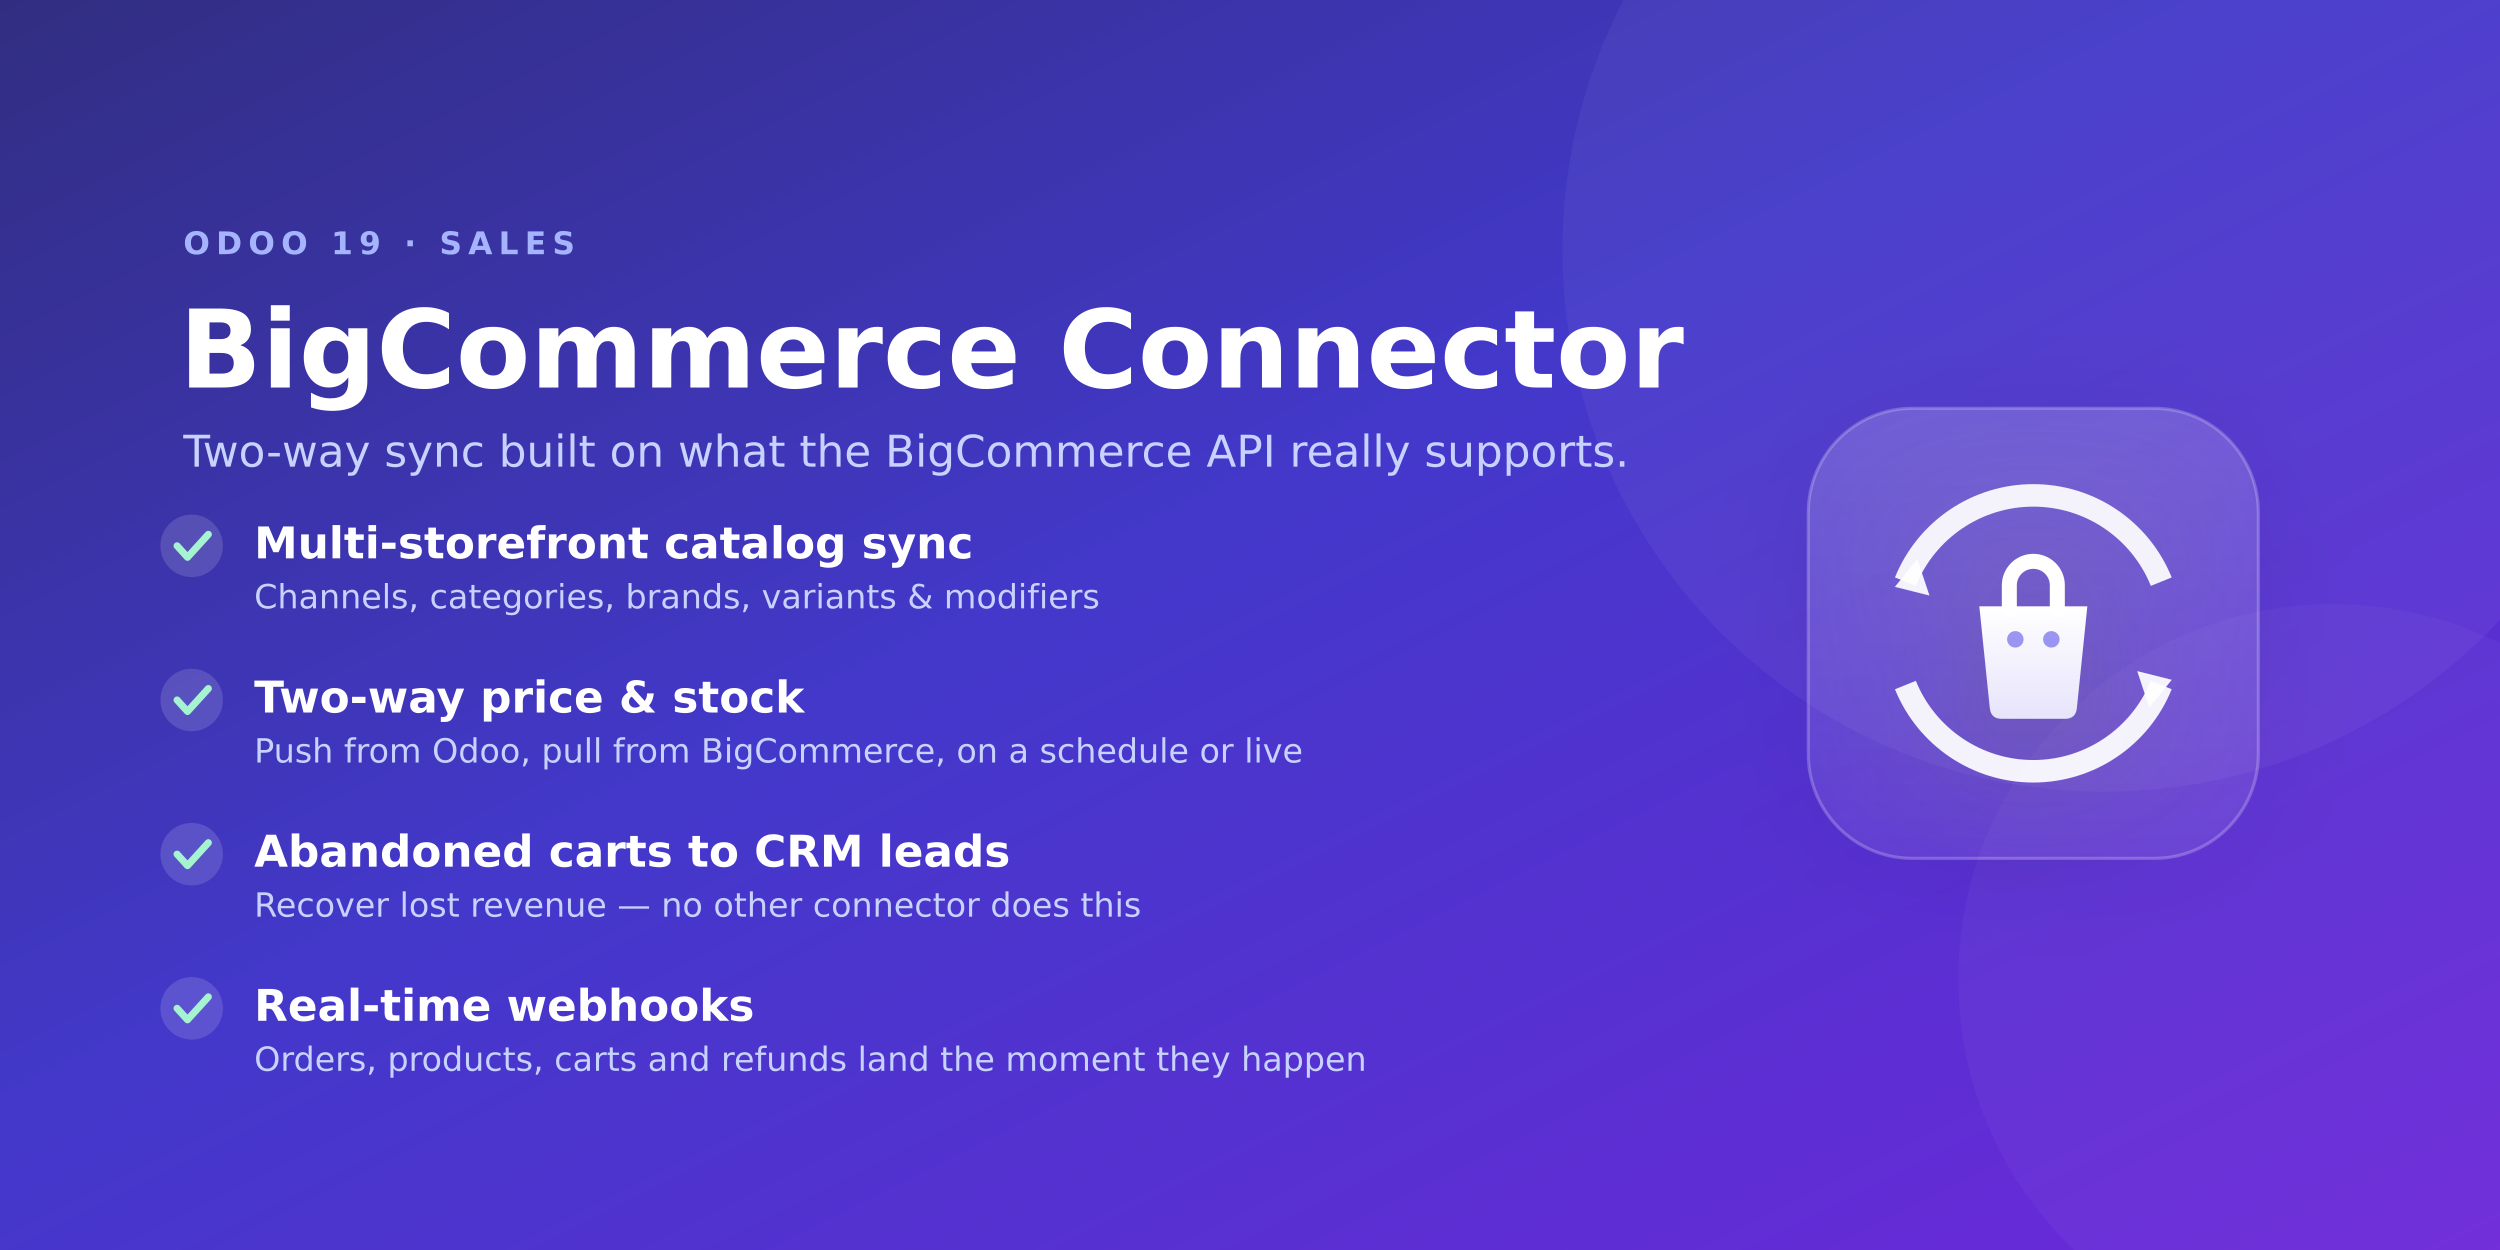
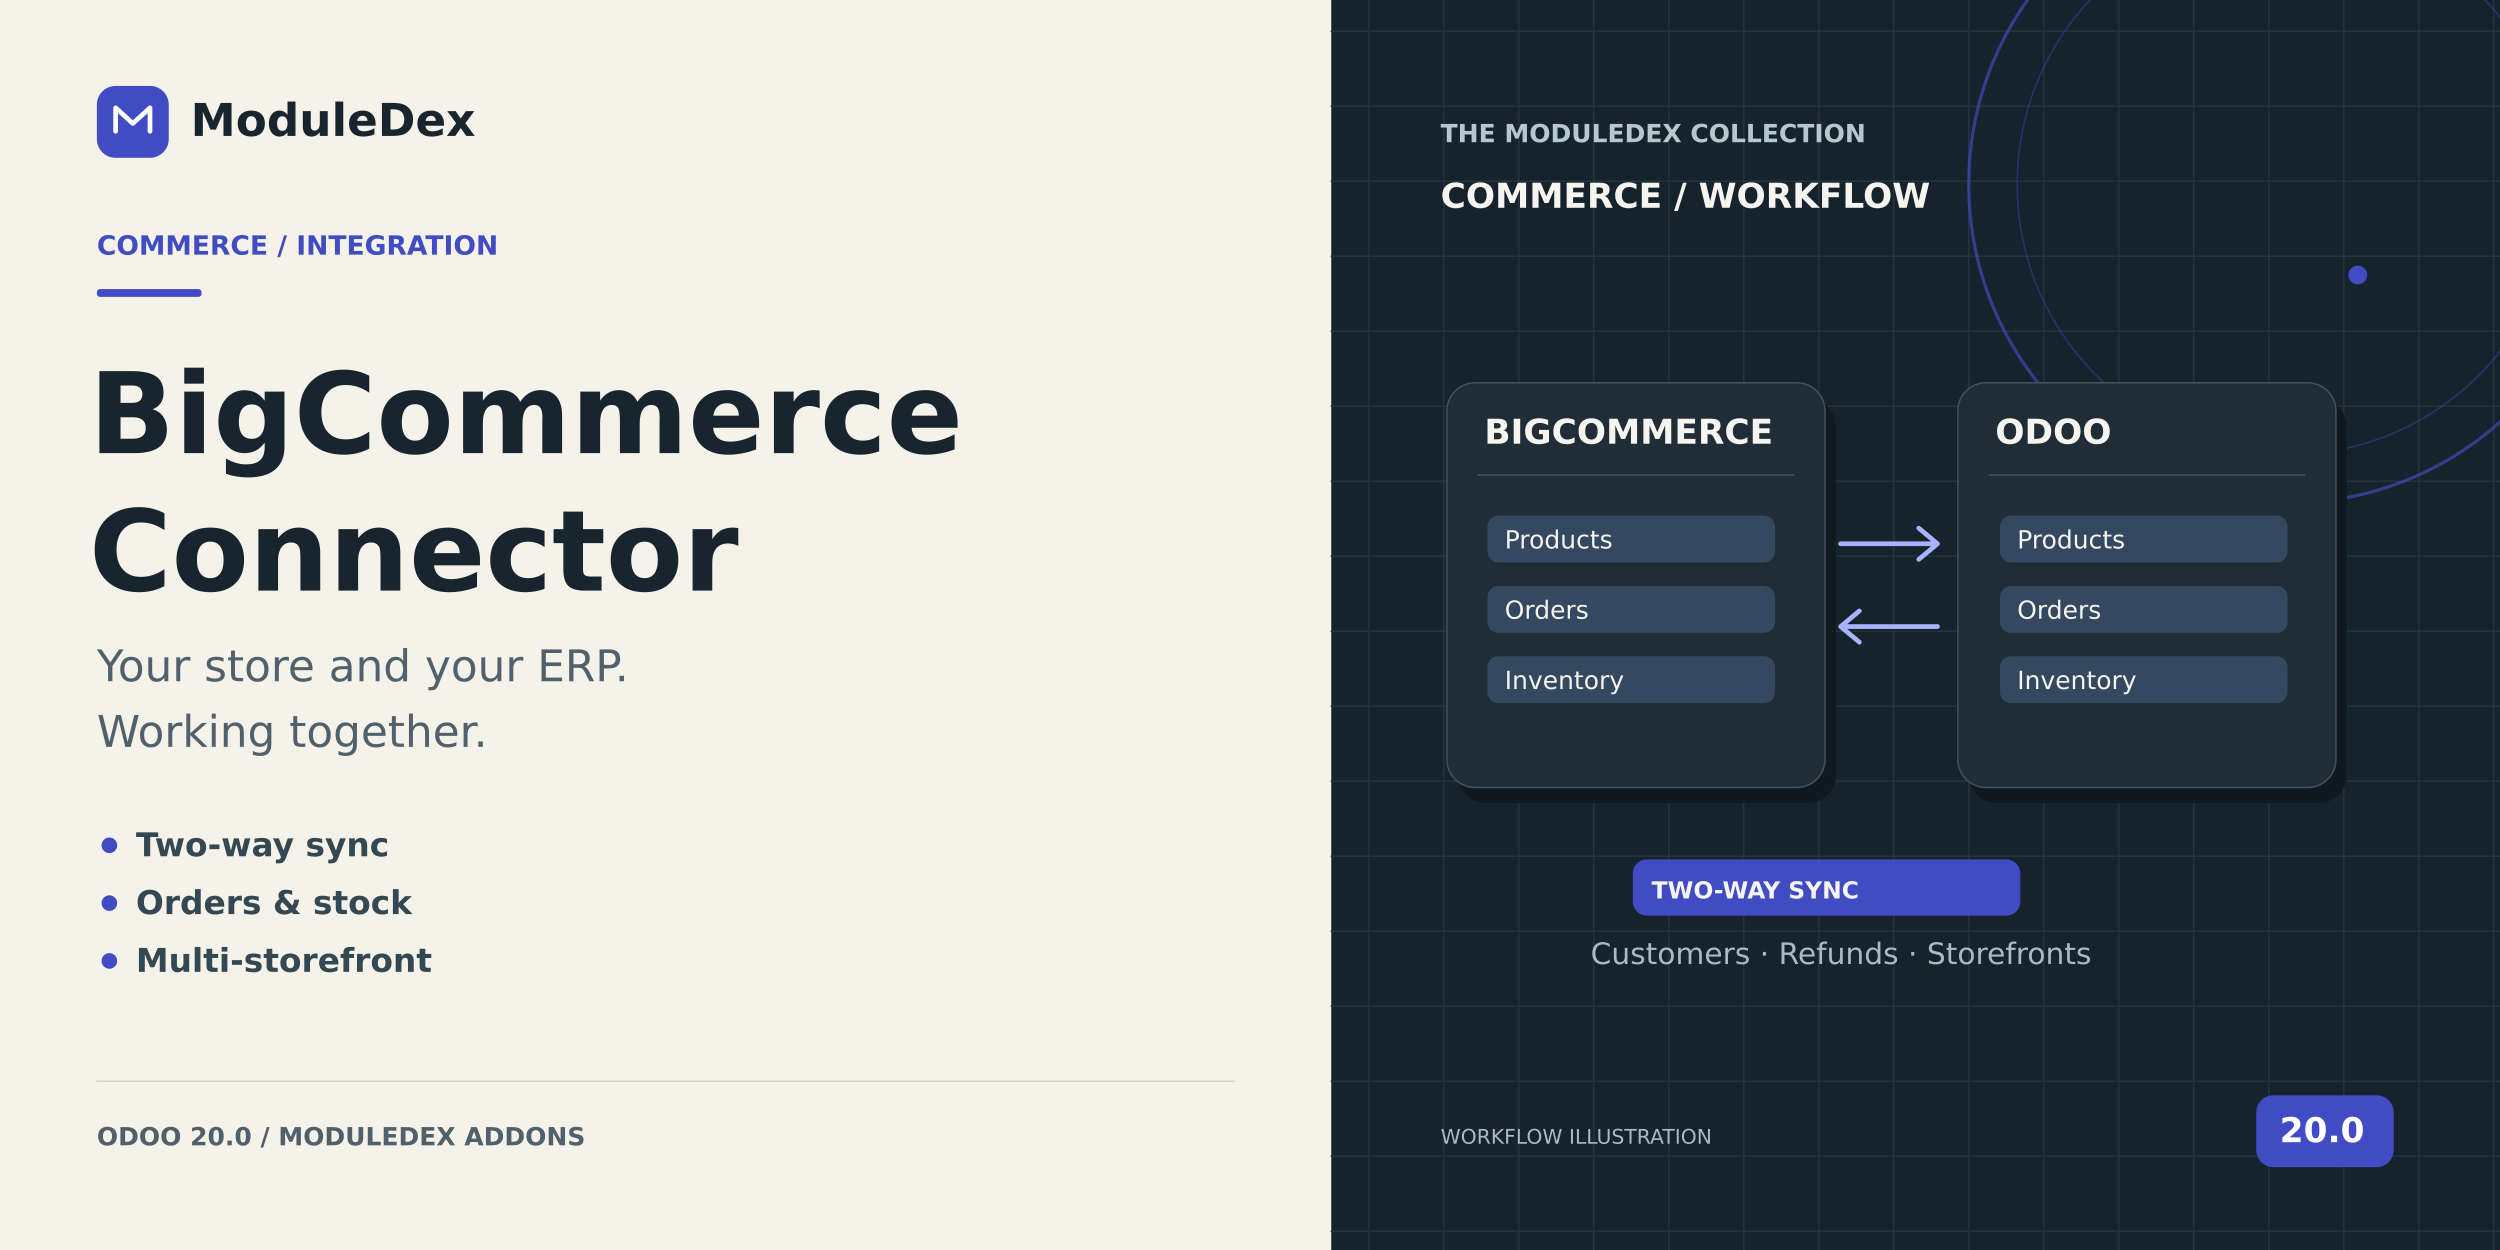
- <svg xmlns="http://www.w3.org/2000/svg" width="1200" height="600" viewBox="0 0 1200 600">
-   <defs>
-     <linearGradient id="bg" x1="0" y1="0" x2="1" y2="1">
-       <stop offset="0%" stop-color="#312E81" />
-       <stop offset="45%" stop-color="#4338CA" />
-       <stop offset="100%" stop-color="#6D28D9" />
-     </linearGradient>
-     <linearGradient id="card" x1="0" y1="0" x2="0" y2="1">
-       <stop offset="0%" stop-color="#FFFFFF" stop-opacity="0.16" />
-       <stop offset="100%" stop-color="#FFFFFF" stop-opacity="0.06" />
-     </linearGradient>
-     <linearGradient id="bagFade" x1="0" y1="0" x2="0" y2="1">
-       <stop offset="0%" stop-color="#FFFFFF" />
-       <stop offset="100%" stop-color="#E7E4FB" />
-     </linearGradient>
-     <filter id="glow" x="-50%" y="-50%" width="200%" height="200%">
-       <feDropShadow dx="0" dy="10" stdDeviation="26" flood-color="#0F0B2E" flood-opacity="0.45" />
-     </filter>
-   </defs>
-   <rect width="1200" height="600" fill="url(#bg)" />
-   <circle cx="1010" cy="120" r="260" fill="#FFFFFF" fill-opacity="0.045" />
-   <circle cx="1120" cy="470" r="180" fill="#FFFFFF" fill-opacity="0.035" />
-   <text x="88" y="122" font-family="DejaVu Sans" font-size="15" font-weight="bold" fill="#A5B4FC" letter-spacing="3">ODOO 19  ·  SALES</text>
-   <text x="86" y="186" font-family="DejaVu Sans" font-size="52" font-weight="bold" fill="#FFFFFF">BigCommerce Connector</text>
-   <text x="88" y="224" font-family="DejaVu Sans" font-size="21" fill="#C7D2FE">
-     Two-way sync built on what the BigCommerce API really supports.
-   </text>
-   <g>
-     <circle cx="92" cy="262" r="15" fill="#FFFFFF" fill-opacity="0.14" />
-     <path d="M 85,262 l 5,5.5 l 10,-11" fill="none" stroke="#A5F3D0" stroke-width="3.4" stroke-linecap="round" stroke-linejoin="round" />
-     <text x="122" y="268" font-family="DejaVu Sans" font-size="21" font-weight="bold" fill="#FFFFFF">Multi-storefront catalog sync</text>
-     <text x="122" y="292" font-family="DejaVu Sans" font-size="16" fill="#C7D2FE">Channels, categories, brands, variants &amp; modifiers</text>
-   </g>
-   <g>
-     <circle cx="92" cy="336" r="15" fill="#FFFFFF" fill-opacity="0.14" />
-     <path d="M 85,336 l 5,5.5 l 10,-11" fill="none" stroke="#A5F3D0" stroke-width="3.4" stroke-linecap="round" stroke-linejoin="round" />
-     <text x="122" y="342" font-family="DejaVu Sans" font-size="21" font-weight="bold" fill="#FFFFFF">Two-way price &amp; stock</text>
-     <text x="122" y="366" font-family="DejaVu Sans" font-size="16" fill="#C7D2FE">Push from Odoo, pull from BigCommerce, on a schedule or live</text>
-   </g>
-   <g>
-     <circle cx="92" cy="410" r="15" fill="#FFFFFF" fill-opacity="0.14" />
-     <path d="M 85,410 l 5,5.5 l 10,-11" fill="none" stroke="#A5F3D0" stroke-width="3.4" stroke-linecap="round" stroke-linejoin="round" />
-     <text x="122" y="416" font-family="DejaVu Sans" font-size="21" font-weight="bold" fill="#FFFFFF">Abandoned carts to CRM leads</text>
-     <text x="122" y="440" font-family="DejaVu Sans" font-size="16" fill="#C7D2FE">Recover lost revenue — no other connector does this</text>
-   </g>
-   <g>
-     <circle cx="92" cy="484" r="15" fill="#FFFFFF" fill-opacity="0.14" />
-     <path d="M 85,484 l 5,5.5 l 10,-11" fill="none" stroke="#A5F3D0" stroke-width="3.4" stroke-linecap="round" stroke-linejoin="round" />
-     <text x="122" y="490" font-family="DejaVu Sans" font-size="21" font-weight="bold" fill="#FFFFFF">Real-time webhooks</text>
-     <text x="122" y="514" font-family="DejaVu Sans" font-size="16" fill="#C7D2FE">Orders, products, carts and refunds land the moment they happen</text>
-   </g>
-   <g filter="url(#glow)">
-     <rect x="868" y="196" width="216" height="216" rx="50" fill="url(#card)" stroke="#FFFFFF" stroke-opacity="0.22" stroke-width="1.5" />
-     <g transform="translate(976,304) scale(0.72) translate(-128,-128)">
-       <g stroke="#FFFFFF" stroke-opacity="0.92" stroke-width="15" fill="none" stroke-linecap="butt">
-         <path d="M 42.71,162.46 A 92,92 0 0 0 213.29,162.46" />
-         <path d="M 213.29,93.54 A 92,92 0 0 0 42.71,93.54" />
-       </g>
-       <g fill="#FFFFFF" fill-opacity="0.92">
-         <path d="M 205.30,177.36 L 220.32,158.98 L 197.25,153.19 Z" />
-         <path d="M 50.70,78.64 L 35.68,97.02 L 58.75,102.81 Z" />
-       </g>
-       <path d="M 92,110 L 164,110 L 157,178 Q 156.2,185 149,185                L 107,185 Q 99.8,185 99,178 Z" fill="url(#bagFade)" />
-       <path d="M 112,112 L 112,96 A 16,16 0 0 1 144,96 L 144,112" fill="none" stroke="#FFFFFF" stroke-width="10" stroke-linecap="round" />
-       <circle cx="116" cy="132" r="5.5" fill="#4F46E5" fill-opacity="0.55" />
-       <circle cx="140" cy="132" r="5.5" fill="#4F46E5" fill-opacity="0.55" />
-     </g>
-   </g>
+ <svg xmlns="http://www.w3.org/2000/svg" width="1600" height="800" viewBox="0 0 1600 800" role="img">
+   <rect x="0" y="0" width="1600" height="800" rx="0" fill="#F5F2EA" />
+   <rect x="852" y="0" width="748" height="800" rx="0" fill="#16232D" />
+   <path d="M876 0 V800" stroke="#24333E" stroke-width="1" stroke-linecap="round" stroke-linejoin="round" fill="none" />
+   <path d="M924 0 V800" stroke="#24333E" stroke-width="1" stroke-linecap="round" stroke-linejoin="round" fill="none" />
+   <path d="M972 0 V800" stroke="#24333E" stroke-width="1" stroke-linecap="round" stroke-linejoin="round" fill="none" />
+   <path d="M1020 0 V800" stroke="#24333E" stroke-width="1" stroke-linecap="round" stroke-linejoin="round" fill="none" />
+   <path d="M1068 0 V800" stroke="#24333E" stroke-width="1" stroke-linecap="round" stroke-linejoin="round" fill="none" />
+   <path d="M1116 0 V800" stroke="#24333E" stroke-width="1" stroke-linecap="round" stroke-linejoin="round" fill="none" />
+   <path d="M1164 0 V800" stroke="#24333E" stroke-width="1" stroke-linecap="round" stroke-linejoin="round" fill="none" />
+   <path d="M1212 0 V800" stroke="#24333E" stroke-width="1" stroke-linecap="round" stroke-linejoin="round" fill="none" />
+   <path d="M1260 0 V800" stroke="#24333E" stroke-width="1" stroke-linecap="round" stroke-linejoin="round" fill="none" />
+   <path d="M1308 0 V800" stroke="#24333E" stroke-width="1" stroke-linecap="round" stroke-linejoin="round" fill="none" />
+   <path d="M1356 0 V800" stroke="#24333E" stroke-width="1" stroke-linecap="round" stroke-linejoin="round" fill="none" />
+   <path d="M1404 0 V800" stroke="#24333E" stroke-width="1" stroke-linecap="round" stroke-linejoin="round" fill="none" />
+   <path d="M1452 0 V800" stroke="#24333E" stroke-width="1" stroke-linecap="round" stroke-linejoin="round" fill="none" />
+   <path d="M1500 0 V800" stroke="#24333E" stroke-width="1" stroke-linecap="round" stroke-linejoin="round" fill="none" />
+   <path d="M1548 0 V800" stroke="#24333E" stroke-width="1" stroke-linecap="round" stroke-linejoin="round" fill="none" />
+   <path d="M1596 0 V800" stroke="#24333E" stroke-width="1" stroke-linecap="round" stroke-linejoin="round" fill="none" />
+   <path d="M852 20 H1600" stroke="#24333E" stroke-width="1" stroke-linecap="round" stroke-linejoin="round" fill="none" />
+   <path d="M852 68 H1600" stroke="#24333E" stroke-width="1" stroke-linecap="round" stroke-linejoin="round" fill="none" />
+   <path d="M852 116 H1600" stroke="#24333E" stroke-width="1" stroke-linecap="round" stroke-linejoin="round" fill="none" />
+   <path d="M852 164 H1600" stroke="#24333E" stroke-width="1" stroke-linecap="round" stroke-linejoin="round" fill="none" />
+   <path d="M852 212 H1600" stroke="#24333E" stroke-width="1" stroke-linecap="round" stroke-linejoin="round" fill="none" />
+   <path d="M852 260 H1600" stroke="#24333E" stroke-width="1" stroke-linecap="round" stroke-linejoin="round" fill="none" />
+   <path d="M852 308 H1600" stroke="#24333E" stroke-width="1" stroke-linecap="round" stroke-linejoin="round" fill="none" />
+   <path d="M852 356 H1600" stroke="#24333E" stroke-width="1" stroke-linecap="round" stroke-linejoin="round" fill="none" />
+   <path d="M852 404 H1600" stroke="#24333E" stroke-width="1" stroke-linecap="round" stroke-linejoin="round" fill="none" />
+   <path d="M852 452 H1600" stroke="#24333E" stroke-width="1" stroke-linecap="round" stroke-linejoin="round" fill="none" />
+   <path d="M852 500 H1600" stroke="#24333E" stroke-width="1" stroke-linecap="round" stroke-linejoin="round" fill="none" />
+   <path d="M852 548 H1600" stroke="#24333E" stroke-width="1" stroke-linecap="round" stroke-linejoin="round" fill="none" />
+   <path d="M852 596 H1600" stroke="#24333E" stroke-width="1" stroke-linecap="round" stroke-linejoin="round" fill="none" />
+   <path d="M852 644 H1600" stroke="#24333E" stroke-width="1" stroke-linecap="round" stroke-linejoin="round" fill="none" />
+   <path d="M852 692 H1600" stroke="#24333E" stroke-width="1" stroke-linecap="round" stroke-linejoin="round" fill="none" />
+   <path d="M852 740 H1600" stroke="#24333E" stroke-width="1" stroke-linecap="round" stroke-linejoin="round" fill="none" />
+   <path d="M852 788 H1600" stroke="#24333E" stroke-width="1" stroke-linecap="round" stroke-linejoin="round" fill="none" />
+   <circle cx="1464" cy="118" r="204" fill="none" stroke="#414CC4" stroke-width="2" opacity=".65" />
+   <circle cx="1464" cy="118" r="173" fill="none" stroke="#414CC4" stroke-width="1" opacity=".4" />
+   <rect x="62" y="55" width="46" height="46" rx="12" fill="#414CC4" />
+   <path d="M74 84 V69 l11 10 l11 -10 V84" stroke="#FFFFFF" stroke-width="3" stroke-linecap="round" stroke-linejoin="round" fill="none" />
+   <text x="122" y="87" font-family="Montserrat, DejaVu Sans, sans-serif" font-size="29" font-weight="700" fill="#18252F">ModuleDex</text>
+   <text x="62" y="163" font-family="Montserrat, DejaVu Sans, sans-serif" font-size="17" font-weight="700" fill="#414CC4">COMMERCE / INTEGRATION</text>
+   <rect x="62" y="185" width="67" height="5" rx="2" fill="#414CC4" />
+   <text x="57" y="290" font-family="Montserrat, DejaVu Sans, sans-serif" font-size="72" font-weight="700" fill="#18252F">BigCommerce</text>
+   <text x="57" y="378" font-family="Montserrat, DejaVu Sans, sans-serif" font-size="72" font-weight="700" fill="#18252F">Connector</text>
+   <text x="62" y="436" font-family="Montserrat, DejaVu Sans, sans-serif" font-size="28" font-weight="500" fill="#50616B">Your store and your ERP.</text>
+   <text x="62" y="478" font-family="Montserrat, DejaVu Sans, sans-serif" font-size="28" font-weight="500" fill="#50616B">Working together.</text>
+   <circle cx="70" cy="541" r="5" fill="#414CC4" />
+   <text x="87" y="548" font-family="Montserrat, DejaVu Sans, sans-serif" font-size="21" font-weight="600" fill="#334852">Two-way sync</text>
+   <circle cx="70" cy="578" r="5" fill="#414CC4" />
+   <text x="87" y="585" font-family="Montserrat, DejaVu Sans, sans-serif" font-size="21" font-weight="600" fill="#334852">Orders &amp; stock</text>
+   <circle cx="70" cy="615" r="5" fill="#414CC4" />
+   <text x="87" y="622" font-family="Montserrat, DejaVu Sans, sans-serif" font-size="21" font-weight="600" fill="#334852">Multi-storefront</text>
+   <path d="M62 692 H790" stroke="#D2D5CB" stroke-width="1" stroke-linecap="round" stroke-linejoin="round" fill="none" />
+   <text x="62" y="733" font-family="Montserrat, DejaVu Sans, sans-serif" font-size="16" font-weight="600" fill="#50616B">ODOO 20.0  /  MODULEDEX ADDONS</text>
+   <text x="922" y="91" font-family="Montserrat, DejaVu Sans, sans-serif" font-size="16" font-weight="600" fill="#B6C7D2">THE MODULEDEX COLLECTION</text>
+   <text x="922" y="133" font-family="Montserrat, DejaVu Sans, sans-serif" font-size="22" font-weight="600" fill="#F6F4EE">COMMERCE / WORKFLOW</text>
+   <rect x="933" y="255" width="242" height="259" rx="18" fill="#101820" />
+   <rect x="926" y="245" width="242" height="259" rx="18" fill="#202D37" stroke="#40505C" />
+   <text x="950" y="284" font-family="Montserrat, DejaVu Sans, sans-serif" font-size="22" font-weight="600" fill="#F6F4EE">BIGCOMMERCE</text>
+   <path d="M946 304 H1148" stroke="#40505C" stroke-width="1" stroke-linecap="round" stroke-linejoin="round" fill="none" />
+   <rect x="1260" y="255" width="242" height="259" rx="18" fill="#101820" />
+   <rect x="1253" y="245" width="242" height="259" rx="18" fill="#202D37" stroke="#40505C" />
+   <text x="1277" y="284" font-family="Montserrat, DejaVu Sans, sans-serif" font-size="22" font-weight="600" fill="#F6F4EE">ODOO</text>
+   <path d="M1273 304 H1475" stroke="#40505C" stroke-width="1" stroke-linecap="round" stroke-linejoin="round" fill="none" />
+   <rect x="952" y="330" width="184" height="30" rx="7" fill="#34485F" />
+   <text x="963" y="351" font-family="Montserrat, DejaVu Sans, sans-serif" font-size="16" font-weight="500" fill="#F6F4EE">Products</text>
+   <rect x="952" y="375" width="184" height="30" rx="7" fill="#34485F" />
+   <text x="963" y="396" font-family="Montserrat, DejaVu Sans, sans-serif" font-size="16" font-weight="500" fill="#F6F4EE">Orders</text>
+   <rect x="952" y="420" width="184" height="30" rx="7" fill="#34485F" />
+   <text x="963" y="441" font-family="Montserrat, DejaVu Sans, sans-serif" font-size="16" font-weight="500" fill="#F6F4EE">Inventory</text>
+   <rect x="1280" y="330" width="184" height="30" rx="7" fill="#34485F" />
+   <text x="1291" y="351" font-family="Montserrat, DejaVu Sans, sans-serif" font-size="16" font-weight="500" fill="#F6F4EE">Products</text>
+   <rect x="1280" y="375" width="184" height="30" rx="7" fill="#34485F" />
+   <text x="1291" y="396" font-family="Montserrat, DejaVu Sans, sans-serif" font-size="16" font-weight="500" fill="#F6F4EE">Orders</text>
+   <rect x="1280" y="420" width="184" height="30" rx="7" fill="#34485F" />
+   <text x="1291" y="441" font-family="Montserrat, DejaVu Sans, sans-serif" font-size="16" font-weight="500" fill="#F6F4EE">Inventory</text>
+   <path d="M1178 348 H1240 m-12 -10 l12 10 l-12 10" stroke="#A8B2FF" stroke-width="3" stroke-linecap="round" stroke-linejoin="round" fill="none" />
+   <path d="M1240 401 H1178 m12 -10 l-12 10 l12 10" stroke="#A8B2FF" stroke-width="3" stroke-linecap="round" stroke-linejoin="round" fill="none" />
+   <rect x="1045" y="550" width="248" height="36" rx="9" fill="#414CC4" />
+   <text x="1057" y="575" font-family="Montserrat, DejaVu Sans, sans-serif" font-size="15" font-weight="600" fill="#F6F4EE">TWO-WAY SYNC</text>
+   <text x="1018" y="617" font-family="Montserrat, DejaVu Sans, sans-serif" font-size="19" font-weight="500" fill="#A8BAC7">Customers · Refunds · Storefronts</text>
+   <circle cx="1509" cy="176" r="6" fill="#414CC4" />
+   <text x="922" y="732" font-family="Montserrat, DejaVu Sans, sans-serif" font-size="13" font-weight="500" fill="#A8BAC7">WORKFLOW ILLUSTRATION</text>
+   <rect x="1444" y="701" width="88" height="46" rx="11" fill="#414CC4" />
+   <text x="1459" y="731" font-family="Montserrat, DejaVu Sans, sans-serif" font-size="22" font-weight="700" fill="#FFFFFF">20.0</text>
</svg>
